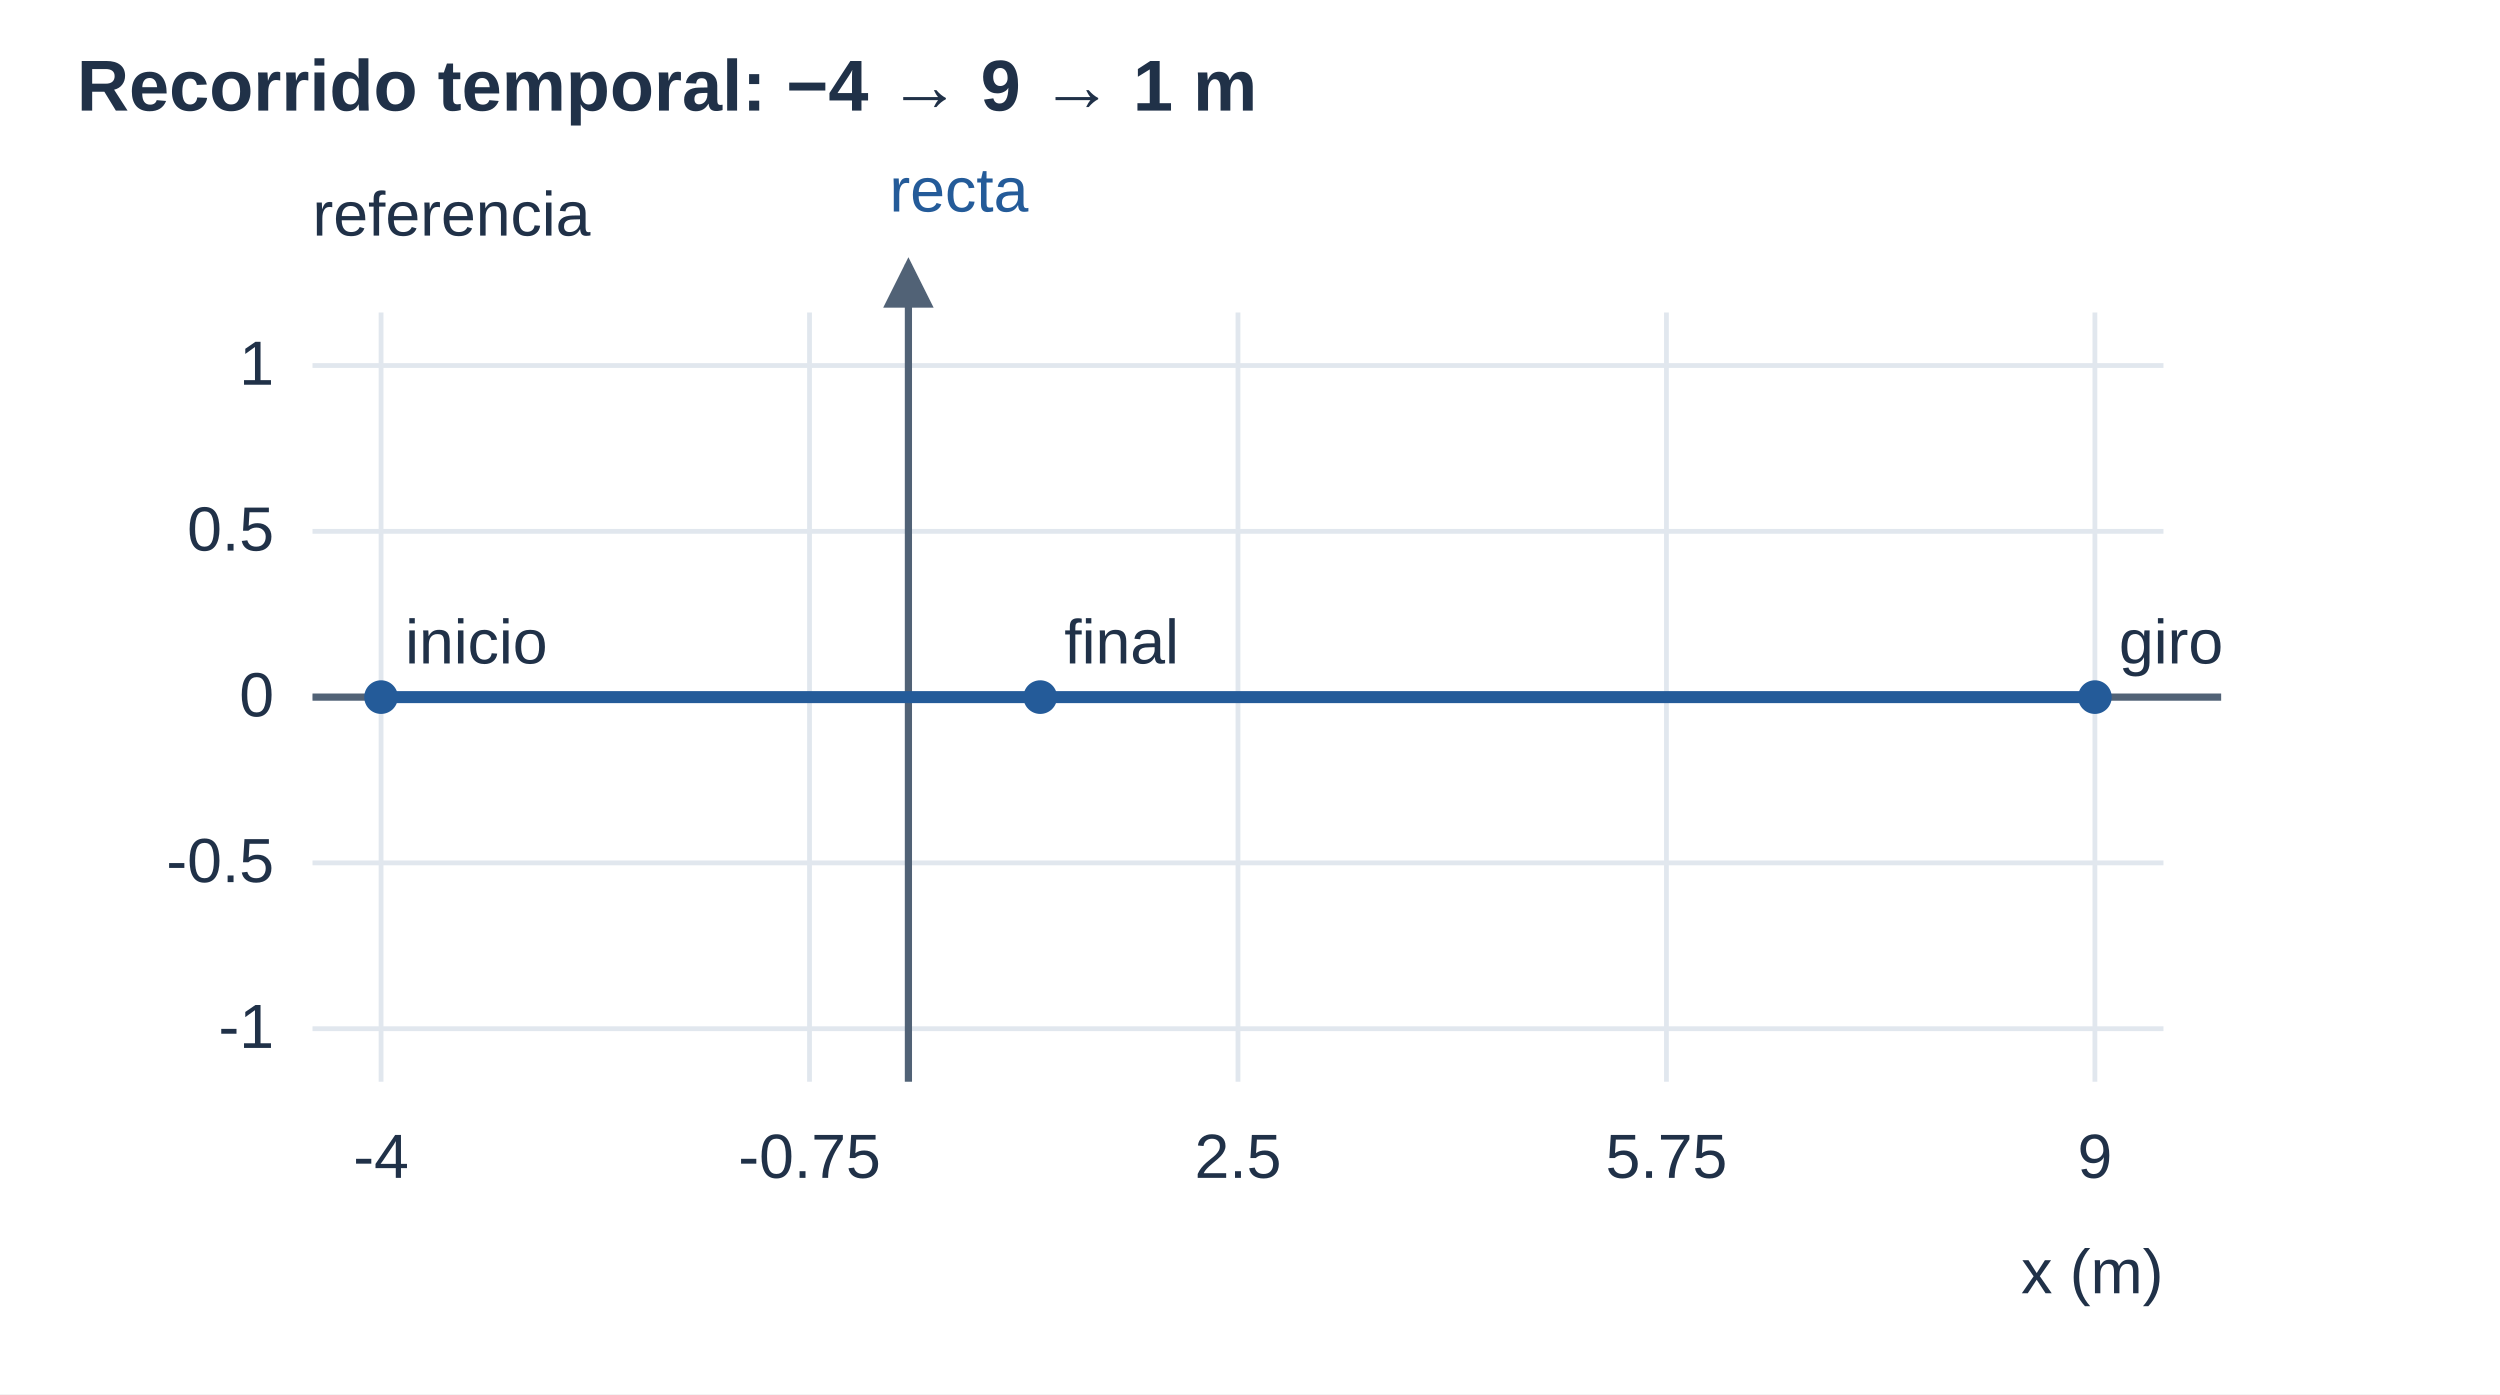
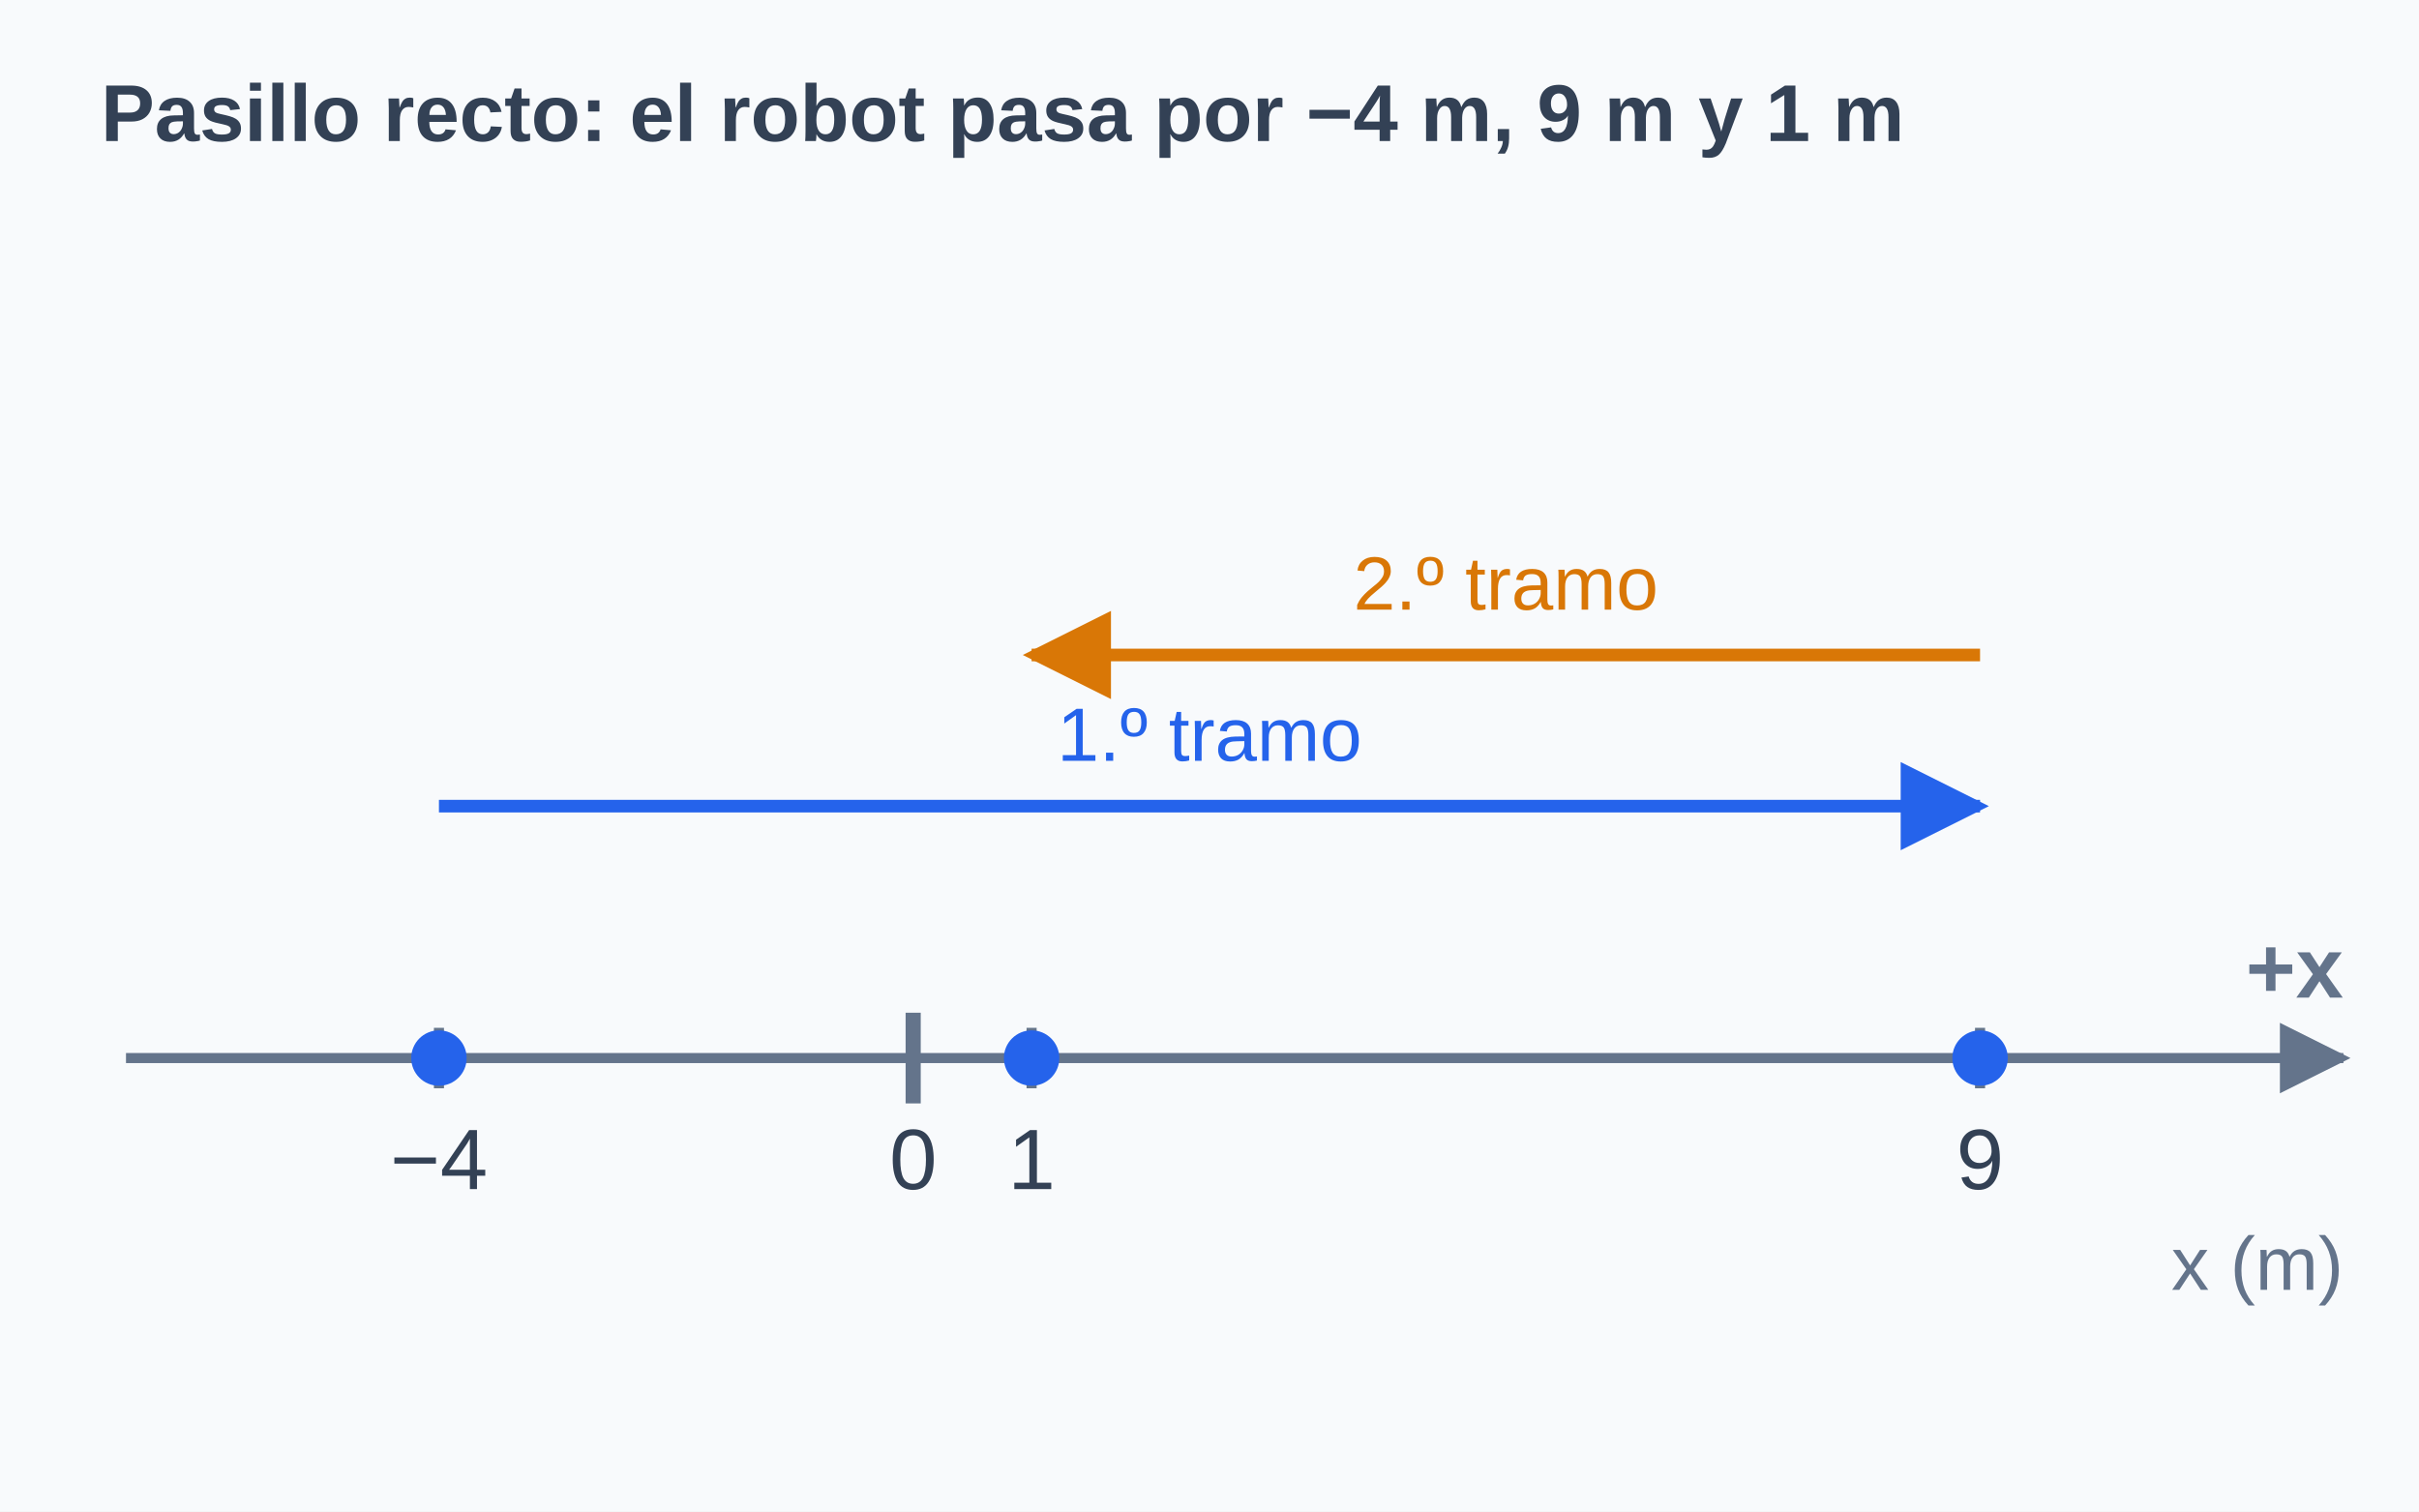
- <svg xmlns="http://www.w3.org/2000/svg" viewBox="0 0 520 290" role="img" aria-labelledby="title desc" style="max-width:100%;height:auto">
+ <svg xmlns="http://www.w3.org/2000/svg" viewBox="0 0 480 300" role="img" aria-labelledby="title desc">
  <defs>
-     <marker id="arrow" markerWidth="7" markerHeight="7" refX="6" refY="3.5" orient="auto-start-reverse">
-       <path d="M0 0 L7 3.5 L0 7Z" fill="context-stroke" />
+     <marker id="a-axis" viewBox="0 0 10 10" refX="9" refY="5" markerWidth="7" markerHeight="7" orient="auto-start-reverse">
+       <path d="M0 0 L10 5 L0 10 Z" fill="#64748b" />
+     </marker>
+     <marker id="a-blue" viewBox="0 0 10 10" refX="9" refY="5" markerWidth="7" markerHeight="7" orient="auto-start-reverse">
+       <path d="M0 0 L10 5 L0 10 Z" fill="#2563eb" />
+     </marker>
+     <marker id="a-amber" viewBox="0 0 10 10" refX="9" refY="5" markerWidth="7" markerHeight="7" orient="auto-start-reverse">
+       <path d="M0 0 L10 5 L0 10 Z" fill="#d97706" />
+     </marker>
+     <marker id="a-green" viewBox="0 0 10 10" refX="9" refY="5" markerWidth="7" markerHeight="7" orient="auto-start-reverse">
+       <path d="M0 0 L10 5 L0 10 Z" fill="#16a34a" />
+     </marker>
+     <marker id="a-red" viewBox="0 0 10 10" refX="9" refY="5" markerWidth="7" markerHeight="7" orient="auto-start-reverse">
+       <path d="M0 0 L10 5 L0 10 Z" fill="#dc2626" />
+     </marker>
+     <marker id="a-grey" viewBox="0 0 10 10" refX="9" refY="5" markerWidth="7" markerHeight="7" orient="auto-start-reverse">
+       <path d="M0 0 L10 5 L0 10 Z" fill="#94a3b8" />
    </marker>
  </defs>
-   <rect width="100%" height="100%" fill="white" />
-   <g font-family="Arial,sans-serif" font-size="13" fill="#203148">
-     <text x="16" y="23" font-size="15" font-weight="bold">Recorrido temporal: −4 → 9 → 1 m</text>
-     <path d="M79.26 65V225 M65 213.97H450" stroke="#e1e7ee" fill="none" />
-     <text x="79.26" y="245" text-anchor="middle">-4</text>
-     <text x="57" y="217.97" text-anchor="end">-1</text>
-     <path d="M168.38 65V225 M65 179.48H450" stroke="#e1e7ee" fill="none" />
-     <text x="168.38" y="245" text-anchor="middle">-0.75</text>
-     <text x="57" y="183.48" text-anchor="end">-0.5</text>
-     <path d="M257.50 65V225 M65 145.00H450" stroke="#e1e7ee" fill="none" />
-     <text x="257.50" y="245" text-anchor="middle">2.5</text>
-     <text x="57" y="149.00" text-anchor="end">0</text>
-     <path d="M346.62 65V225 M65 110.52H450" stroke="#e1e7ee" fill="none" />
-     <text x="346.62" y="245" text-anchor="middle">5.75</text>
-     <text x="57" y="114.52" text-anchor="end">0.5</text>
-     <path d="M435.74 65V225 M65 76.03H450" stroke="#e1e7ee" fill="none" />
-     <text x="435.74" y="245" text-anchor="middle">9</text>
-     <text x="57" y="80.03" text-anchor="end">1</text>
-     <path d="M65 145.00H462 M188.95 225V55" stroke="#516276" stroke-width="1.5" fill="none" marker-end="url(#arrow)" />
-     <text x="450" y="269" text-anchor="end">x (m)</text>
-     <text x="65" y="49">referencia</text>
-     <polyline points="79.26,145.00 435.74,145.00" fill="none" stroke="#245b99" stroke-width="2.5" />
-     <text x="185" y="44" fill="#245b99">recta</text>
-     <circle cx="79.26" cy="145.00" r="3.5" fill="#245b99" />
-     <text x="84.26" y="138.00">inicio</text>
-     <circle cx="216.37" cy="145.00" r="3.5" fill="#245b99" />
-     <text x="221.37" y="138.00">final</text>
-     <circle cx="435.74" cy="145.00" r="3.5" fill="#245b99" />
-     <text x="440.74" y="138.00">giro</text>
+   <rect width="480" height="300" fill="#f8fafc" />
+   <g font-family="Arial, sans-serif">
+     <path d="M25.0 210.0 L465.0 210.0" fill="none" stroke="#64748b" stroke-width="2" marker-end="url(#a-axis)" />
+     <text x="465.0" y="198.0" font-size="17" text-anchor="end" fill="#64748b" font-weight="bold">+x</text>
+     <path d="M87.1 204.0 L87.1 216.0" fill="none" stroke="#64748b" stroke-width="2" />
+     <text x="87.1" y="236.0" font-size="17" text-anchor="middle" fill="#334155">−4</text>
+     <path d="M181.2 204.0 L181.2 216.0" fill="none" stroke="#64748b" stroke-width="2" />
+     <text x="181.2" y="236.0" font-size="17" text-anchor="middle" fill="#334155">0</text>
+     <path d="M204.7 204.0 L204.7 216.0" fill="none" stroke="#64748b" stroke-width="2" />
+     <text x="204.7" y="236.0" font-size="17" text-anchor="middle" fill="#334155">1</text>
+     <path d="M392.9 204.0 L392.9 216.0" fill="none" stroke="#64748b" stroke-width="2" />
+     <text x="392.9" y="236.0" font-size="17" text-anchor="middle" fill="#334155">9</text>
+     <path d="M181.2 201.0 L181.2 219.0" fill="none" stroke="#64748b" stroke-width="3" />
+     <text x="465.0" y="256.0" font-size="15" text-anchor="end" fill="#64748b">x (m)</text>
+     <path d="M87.1 160.0 L392.9 160.0" fill="none" stroke="#2563eb" stroke-width="2.5" marker-end="url(#a-blue)" />
+     <text x="240.0" y="151.0" font-size="15" text-anchor="middle" fill="#2563eb">1.º tramo</text>
+     <path d="M392.9 130.0 L204.7 130.0" fill="none" stroke="#d97706" stroke-width="2.5" marker-end="url(#a-amber)" />
+     <text x="298.8" y="121.0" font-size="15" text-anchor="middle" fill="#d97706">2.º tramo</text>
+     <circle cx="87.1" cy="210.0" r="5.5" fill="#2563eb" />
+     <text x="87.1" y="194.0" font-size="17" text-anchor="middle" fill="#334155" />
+     <circle cx="392.9" cy="210.0" r="5.5" fill="#2563eb" />
+     <text x="392.9" y="194.0" font-size="17" text-anchor="middle" fill="#334155" />
+     <circle cx="204.7" cy="210.0" r="5.5" fill="#2563eb" />
+     <text x="204.7" y="194.0" font-size="17" text-anchor="middle" fill="#334155" />
+     <text x="20.0" y="28.0" font-size="16" text-anchor="start" fill="#334155" font-weight="bold">Pasillo recto: el robot pasa por −4 m, 9 m y 1 m</text>
  </g>
</svg>
